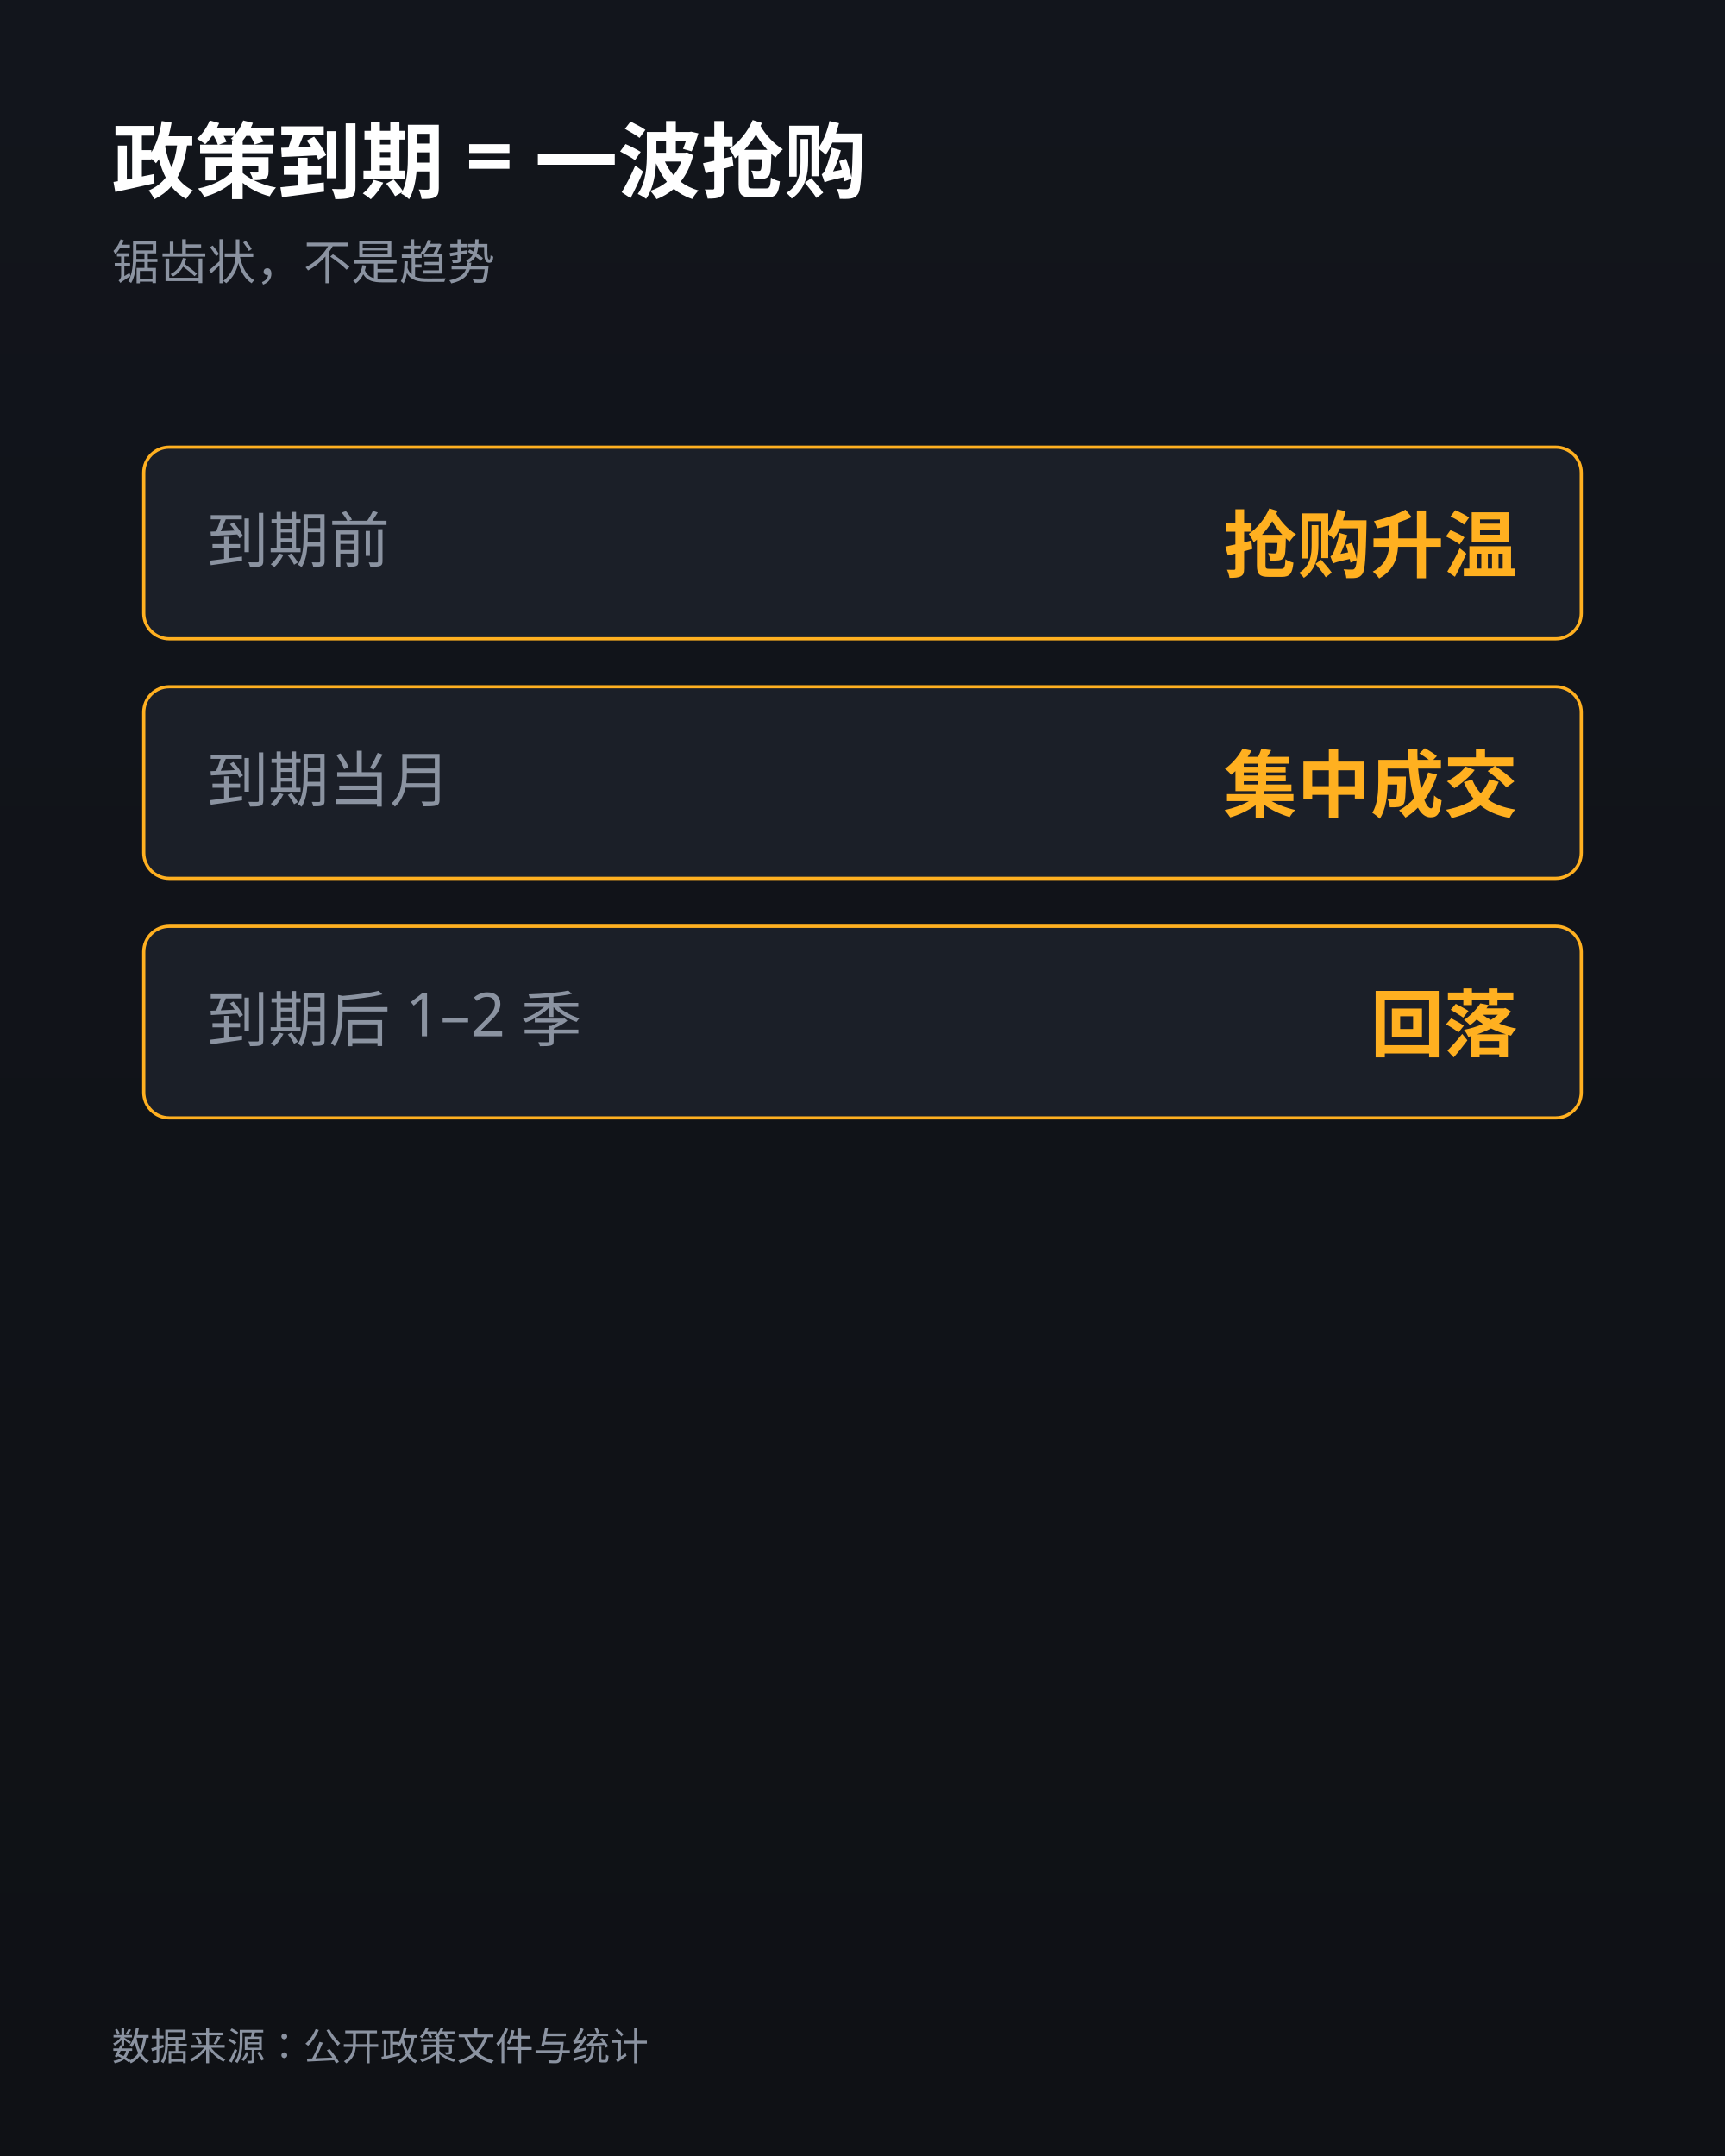
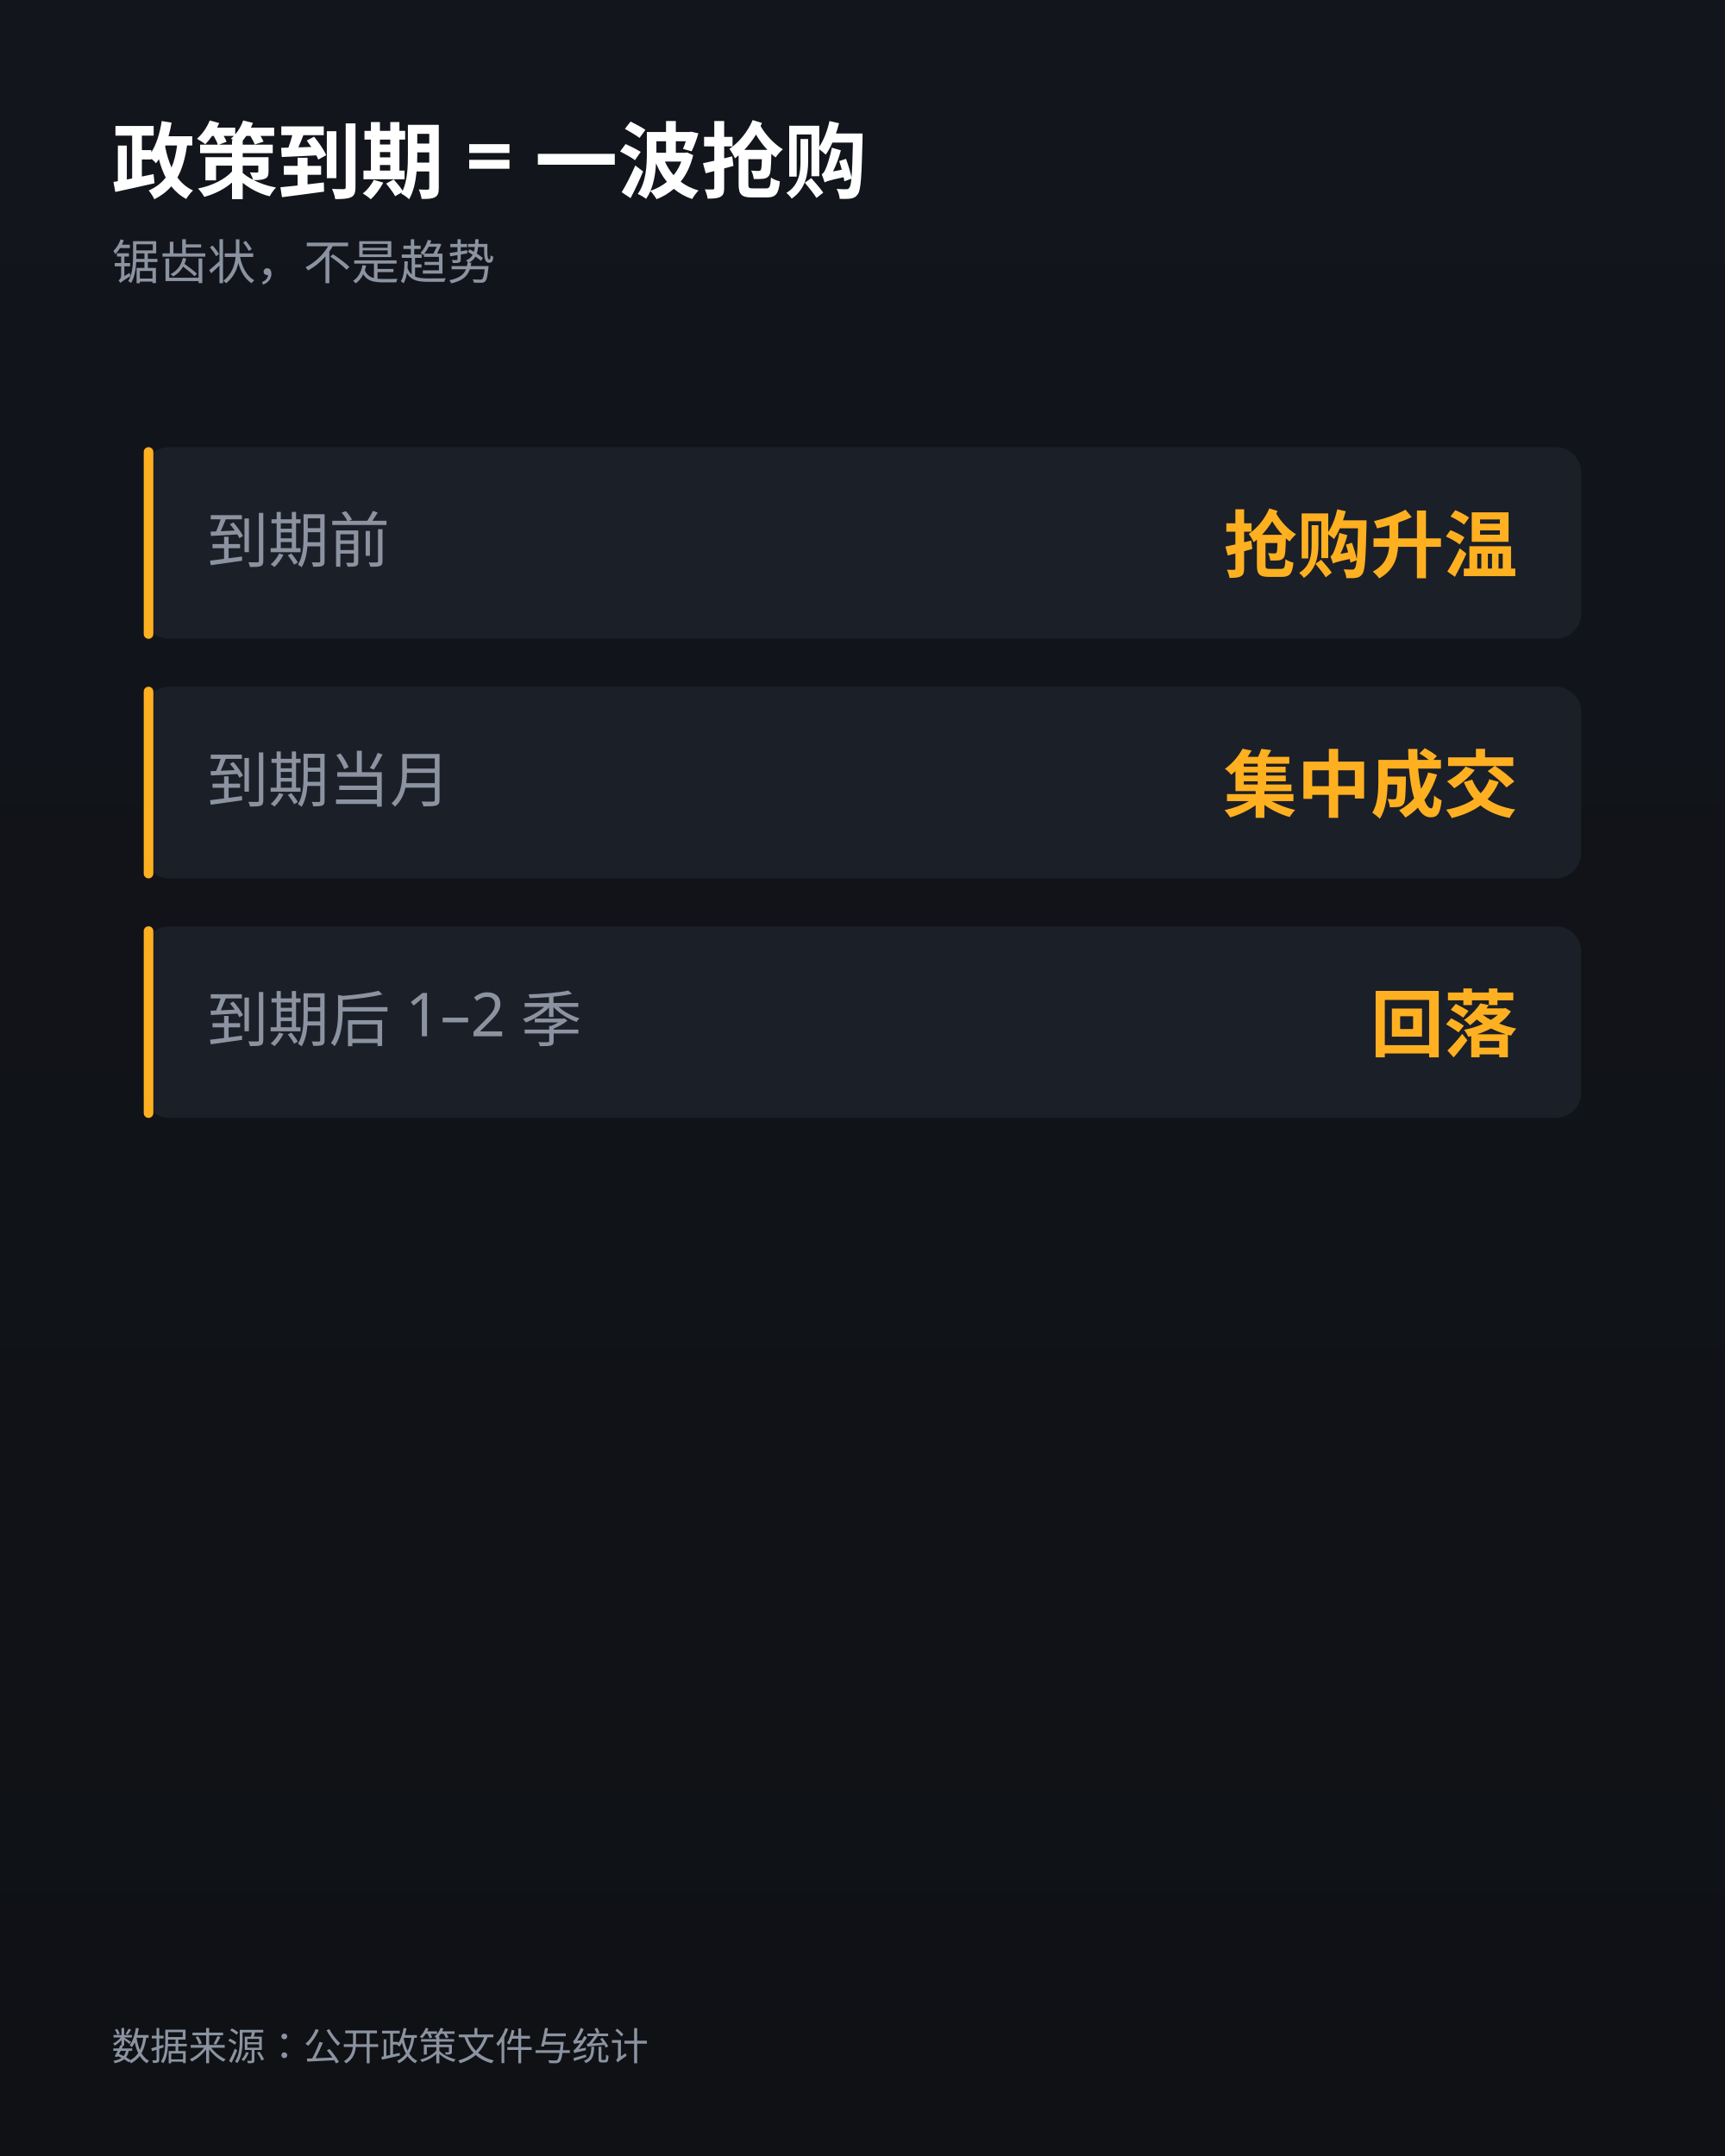
<svg xmlns="http://www.w3.org/2000/svg" width="1080" height="1350" viewBox="0 0 1080 1350">
  <defs>
    <linearGradient id="bg" x1="0" y1="0" x2="0" y2="1">
      <stop offset="0%" stop-color="#12151c" />
      <stop offset="100%" stop-color="#0f1115" />
    </linearGradient>
  </defs>
  <rect width="1080" height="1350" fill="url(#bg)" />
+   <rect x="90" y="280" width="900" height="120" fill="#1b1f28" rx="16" />
+   <rect x="90" y="280" width="6" height="120" fill="#ffb020" rx="3" />
+   <rect x="90" y="430" width="900" height="120" fill="#1b1f28" rx="16" />
+   <rect x="90" y="430" width="6" height="120" fill="#ffb020" rx="3" />
+   <rect x="90" y="580" width="900" height="120" fill="#1b1f28" rx="16" />
+   <rect x="90" y="580" width="6" height="120" fill="#ffb020" rx="3" />
  <text x="70" y="120" font-family="Source Han Sans SC, Microsoft YaHei, sans-serif" font-size="52" font-weight="bold" fill="#ffffff">政策到期 = 一波抢购</text>
-   <text x="70" y="175" font-family="Source Han Sans SC, sans-serif" font-size="30" fill="#8b93a1">锯齿状，不是趋势</text>
-   <rect x="90" y="280" width="900" height="120" rx="16" fill="#1b1f28" stroke="#ffb020" stroke-width="2" />
-   <text x="130" y="352" font-family="Source Han Sans SC, sans-serif" font-size="38" fill="#8b93a1">到期前</text>
-   <text x="950" y="358" text-anchor="end" font-family="Source Han Sans SC, sans-serif" font-size="46" font-weight="bold" fill="#ffb020">抢购升温</text>
-   <rect x="90" y="430" width="900" height="120" rx="16" fill="#1b1f28" stroke="#ffb020" stroke-width="2" />
-   <text x="130" y="502" font-family="Source Han Sans SC, sans-serif" font-size="38" fill="#8b93a1">到期当月</text>
-   <text x="950" y="508" text-anchor="end" font-family="Source Han Sans SC, sans-serif" font-size="46" font-weight="bold" fill="#ffb020">集中成交</text>
-   <rect x="90" y="580" width="900" height="120" rx="16" fill="#1b1f28" stroke="#ffb020" stroke-width="2" />
-   <text x="130" y="652" font-family="Source Han Sans SC, sans-serif" font-size="38" fill="#8b93a1">到期后 1–2 季</text>
-   <text x="950" y="658" text-anchor="end" font-family="Source Han Sans SC, sans-serif" font-size="46" font-weight="bold" fill="#ffb020">回落</text>
-   <text x="70" y="1290" font-family="Source Han Sans SC, sans-serif" font-size="24" fill="#8b93a1">数据来源：公开政策文件与统计</text>
+   <text x="70" y="175" font-family="Source Han Sans SC, Microsoft YaHei, sans-serif" font-size="30" fill="#8b93a1">锯齿状，不是趋势</text>
+   <text x="130" y="352" font-family="Source Han Sans SC, Microsoft YaHei, sans-serif" font-size="38" fill="#8b93a1">到期前</text>
+   <text x="950" y="358" text-anchor="end" font-family="Source Han Sans SC, Microsoft YaHei, sans-serif" font-size="46" font-weight="bold" fill="#ffb020">抢购升温</text>
+   <text x="130" y="502" font-family="Source Han Sans SC, Microsoft YaHei, sans-serif" font-size="38" fill="#8b93a1">到期当月</text>
+   <text x="950" y="508" text-anchor="end" font-family="Source Han Sans SC, Microsoft YaHei, sans-serif" font-size="46" font-weight="bold" fill="#ffb020">集中成交</text>
+   <text x="130" y="652" font-family="Source Han Sans SC, Microsoft YaHei, sans-serif" font-size="38" fill="#8b93a1">到期后 1–2 季</text>
+   <text x="950" y="658" text-anchor="end" font-family="Source Han Sans SC, Microsoft YaHei, sans-serif" font-size="46" font-weight="bold" fill="#ffb020">回落</text>
+   <text x="70" y="1290" font-family="Source Han Sans SC, Microsoft YaHei, sans-serif" font-size="24" fill="#8b93a1">数据来源：公开政策文件与统计</text>
</svg>
